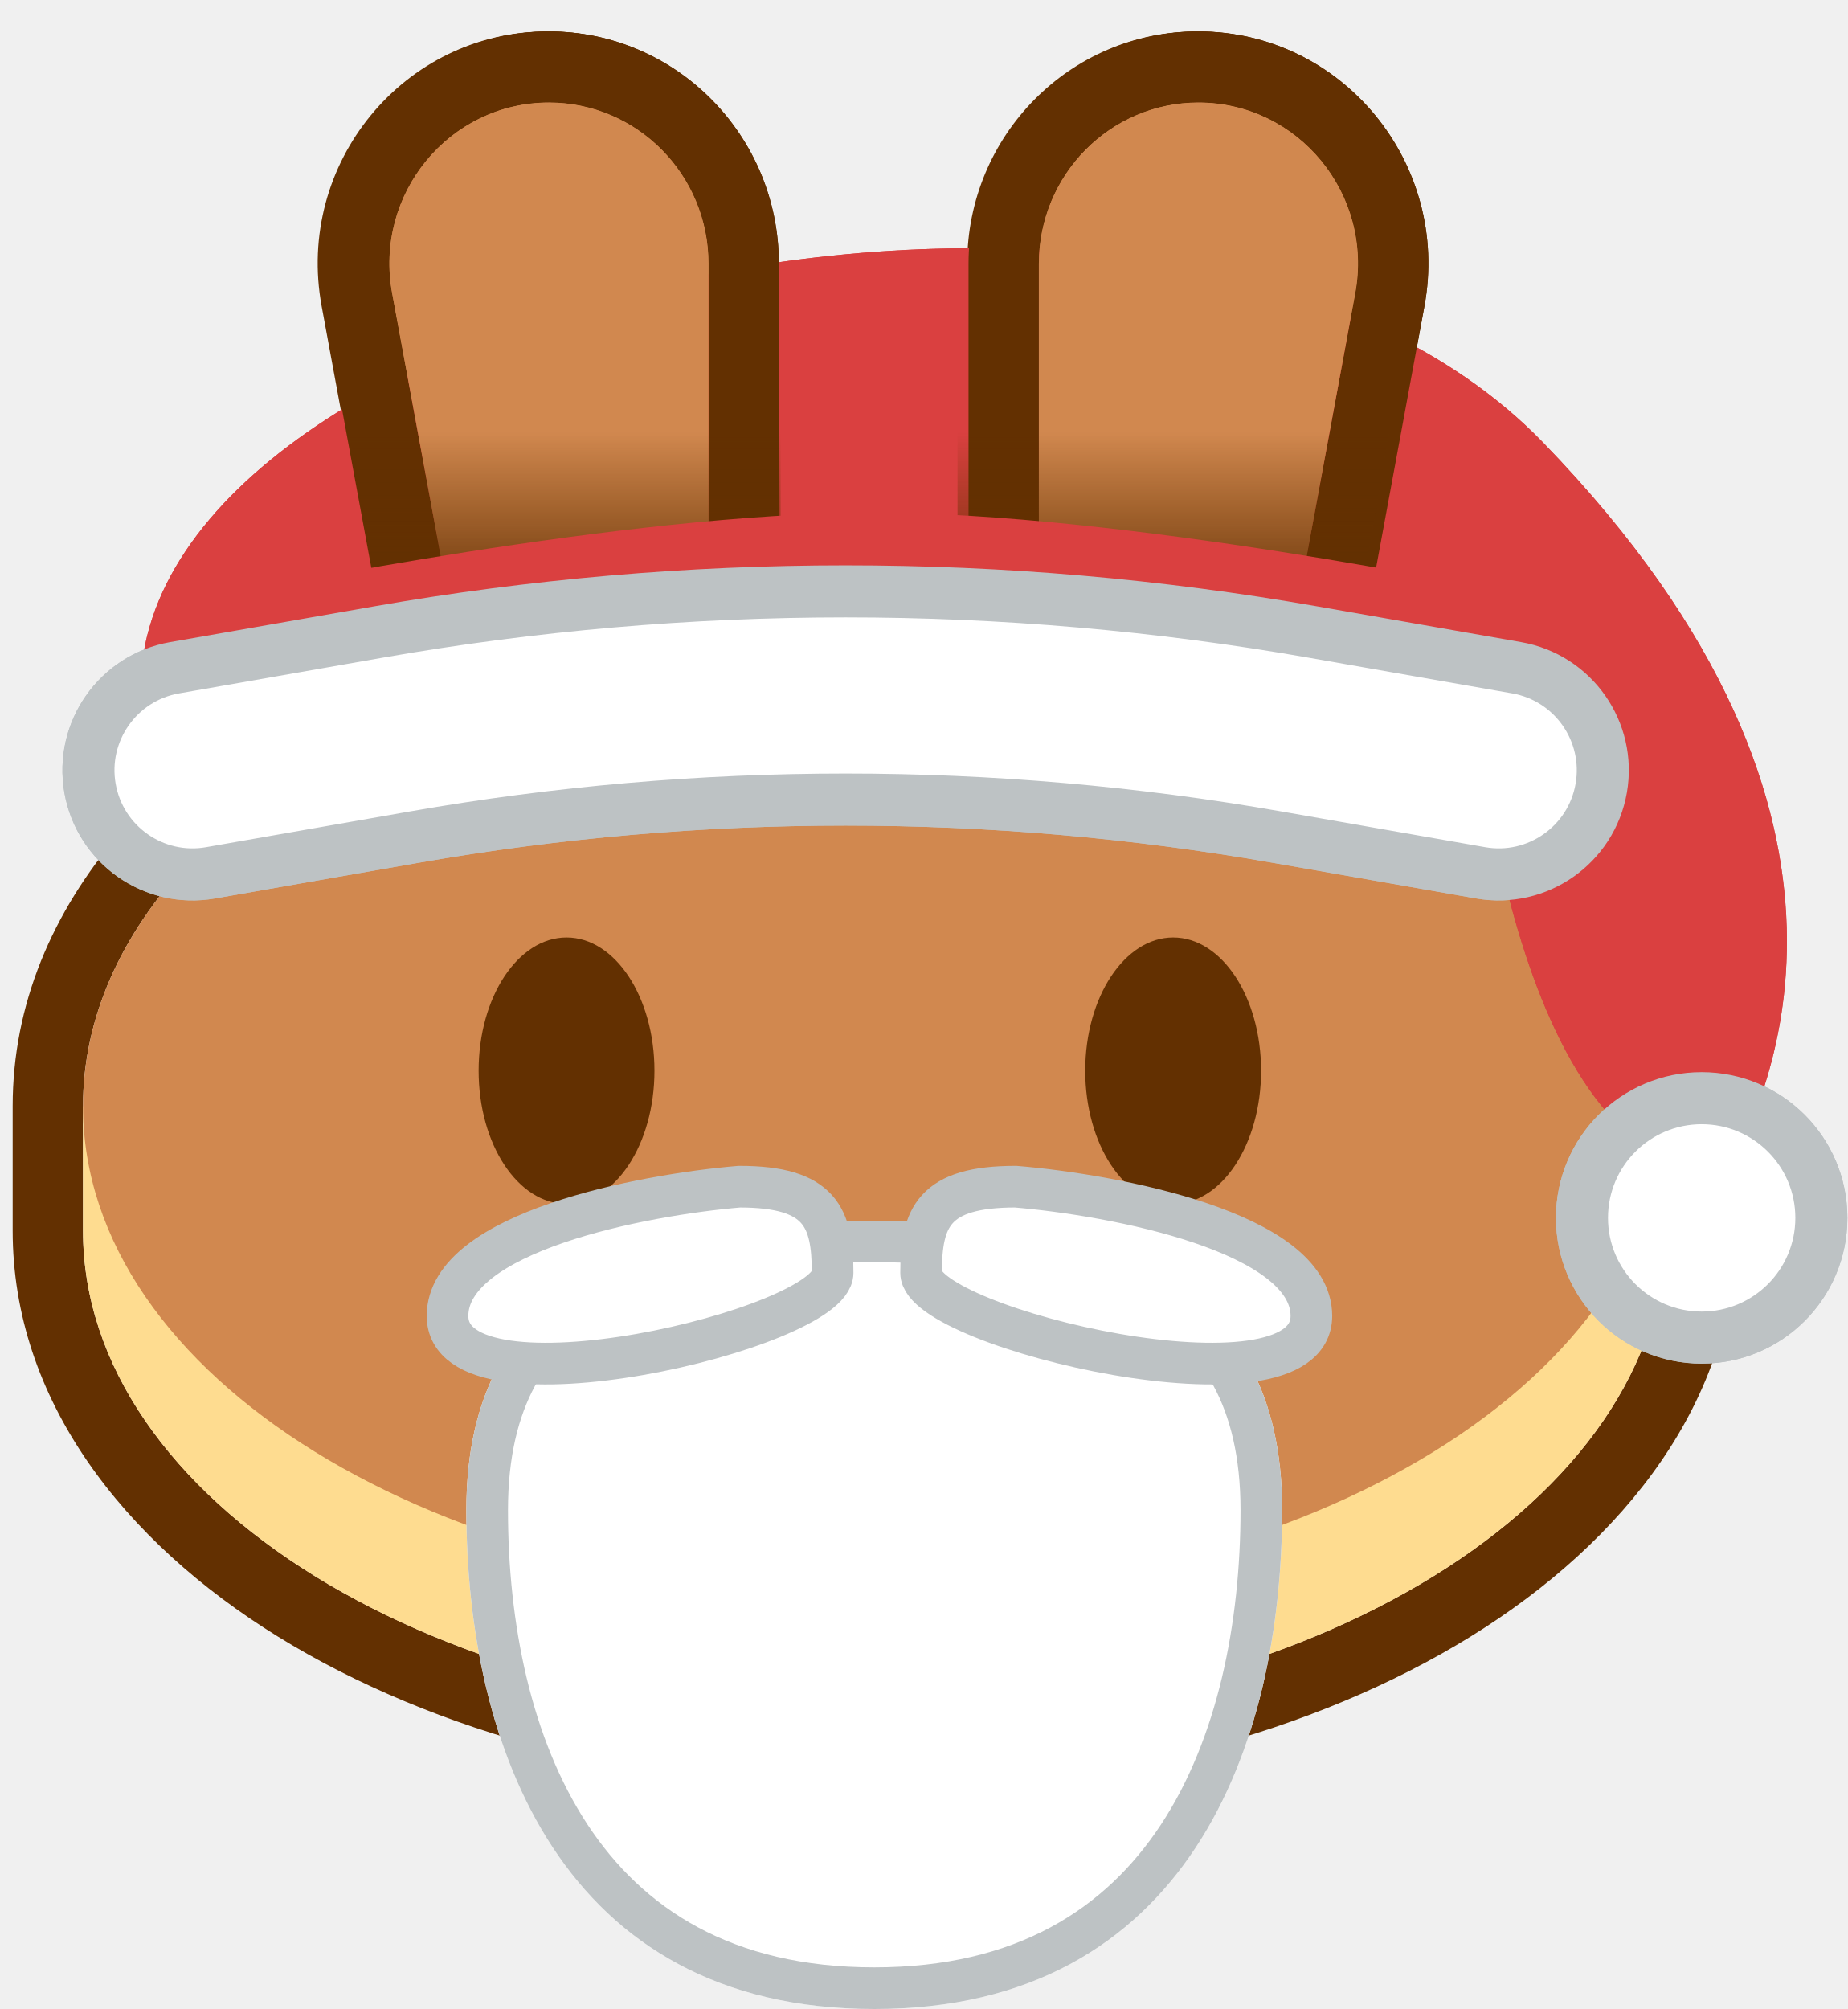
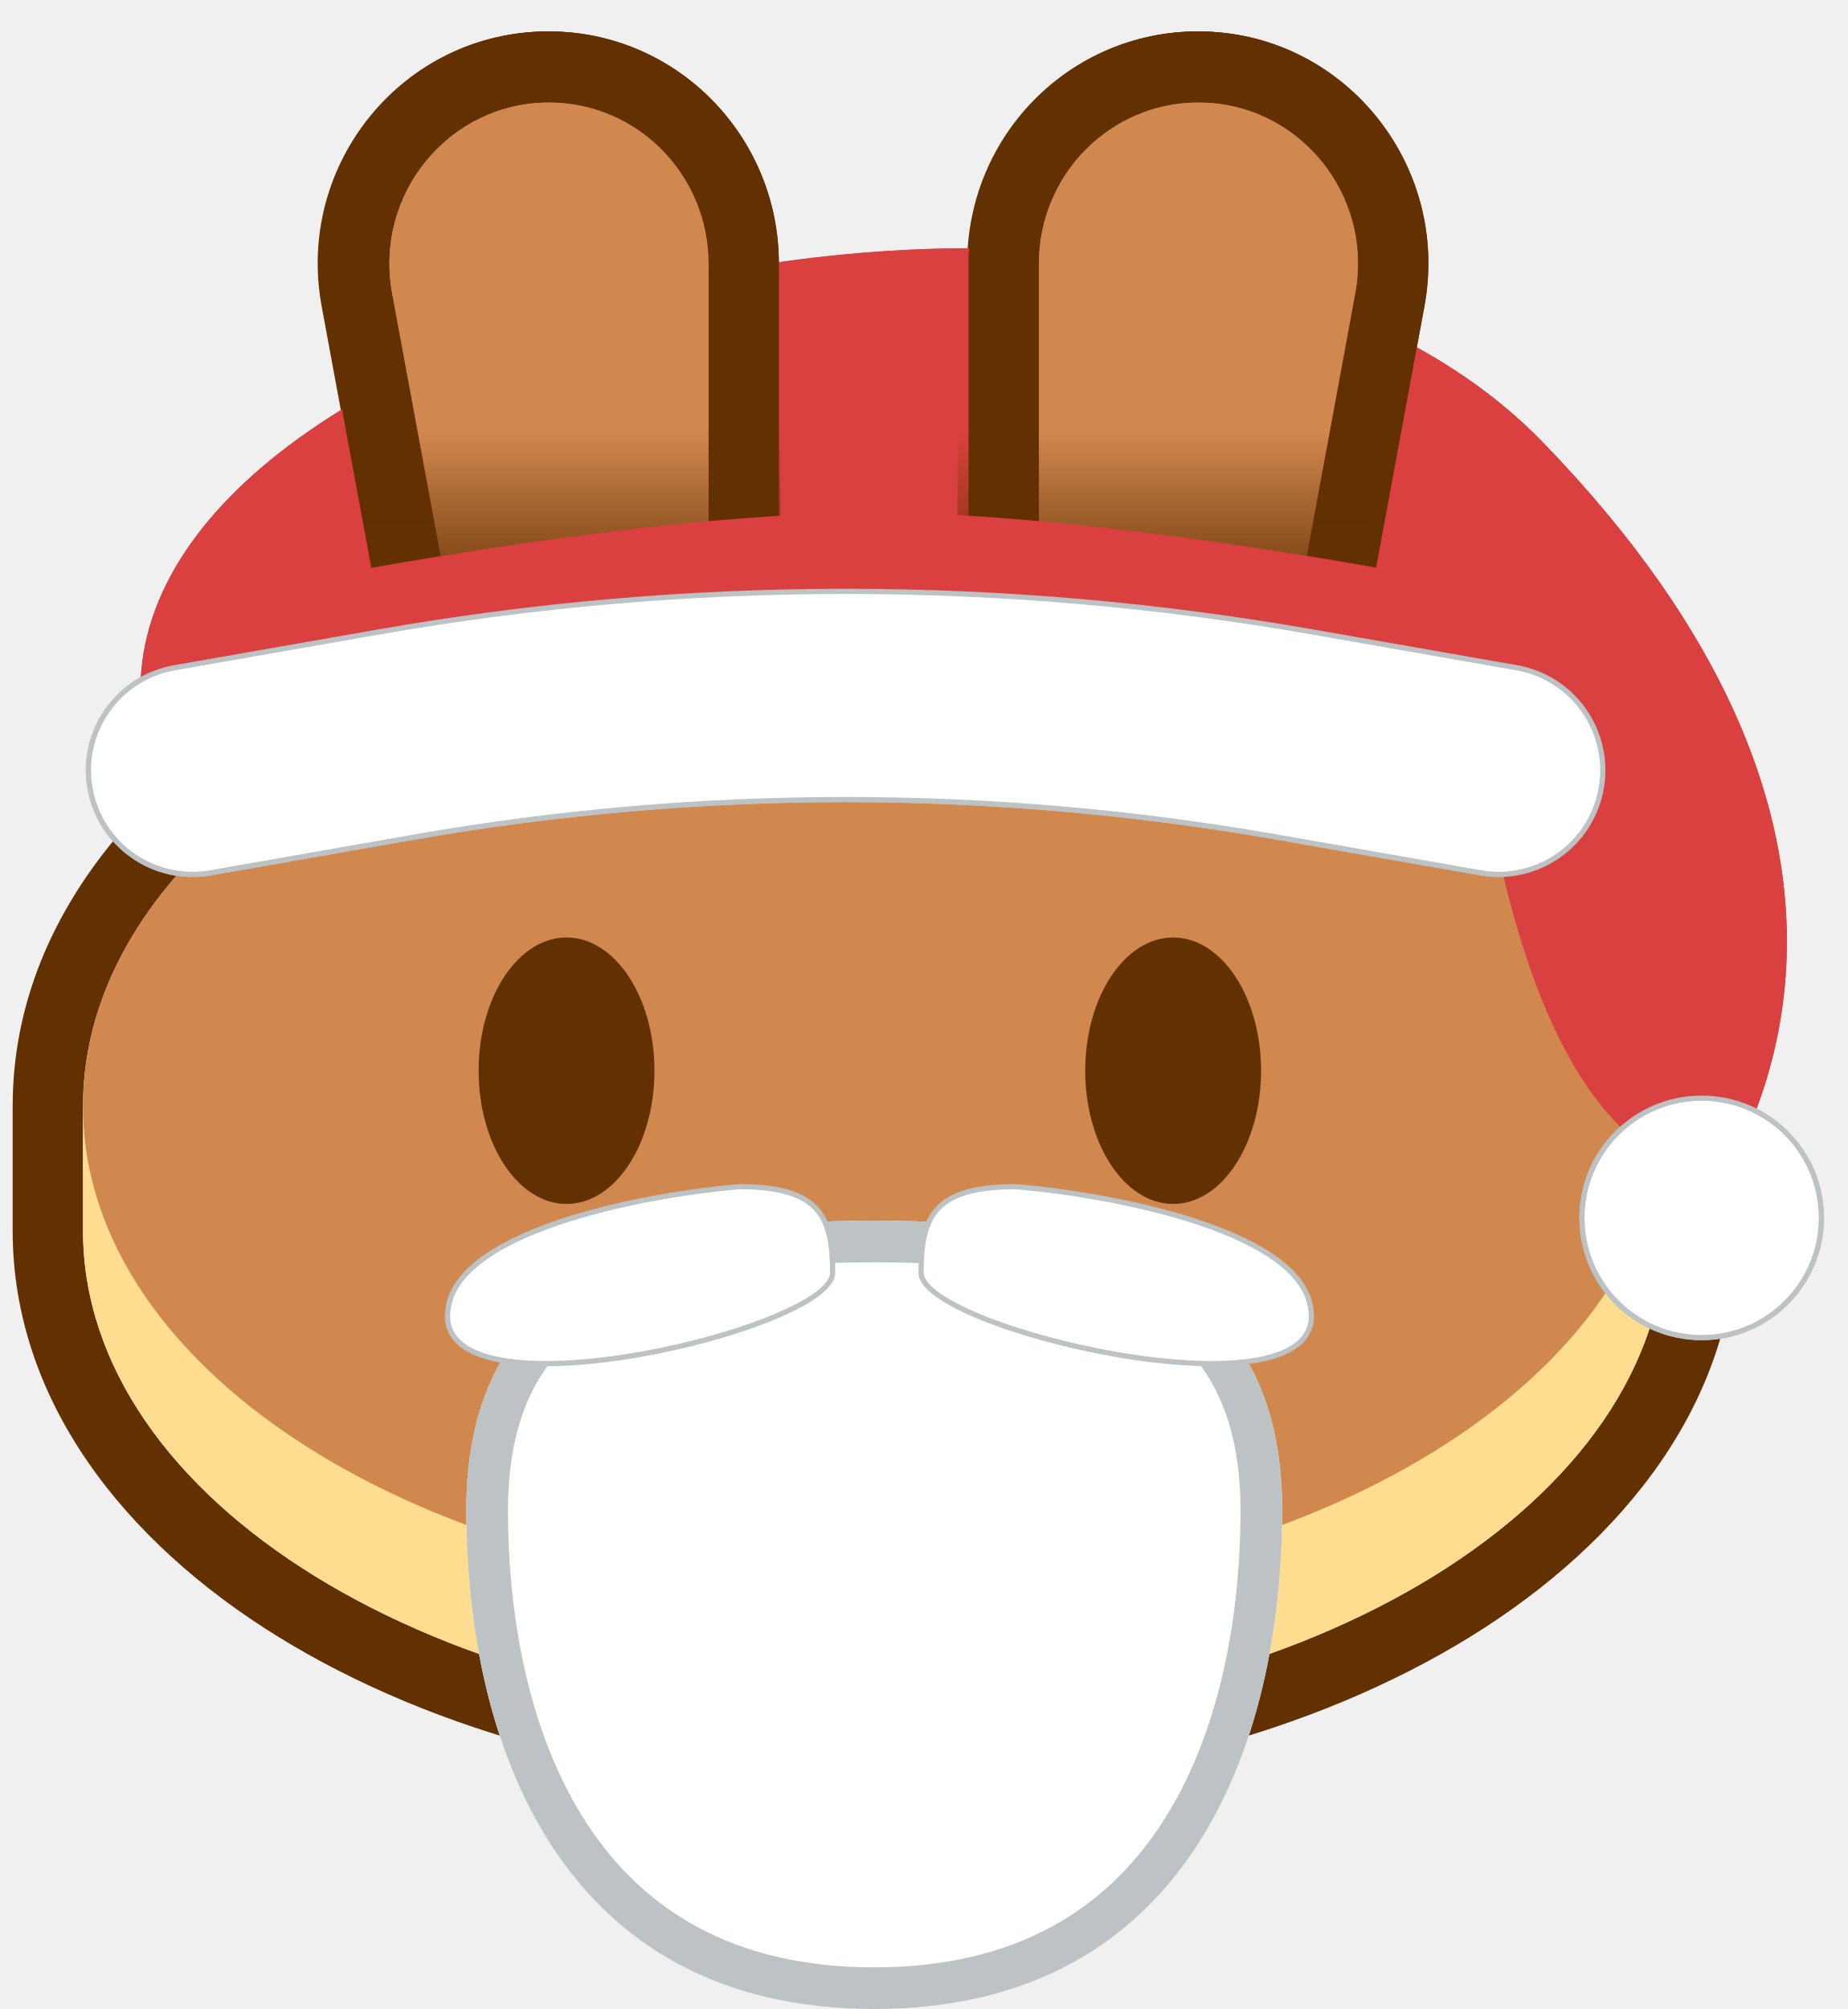
<svg xmlns="http://www.w3.org/2000/svg" xmlns:xlink="http://www.w3.org/1999/xlink" width="355" height="386" fill="none">
-   <style>.B{fill-rule:evenodd}.C{fill:#633001}.D{fill:#d1884f}.E{stroke:#bdc2c4}</style>
+   <style>.B{fillRule:evenodd}.C{fill:#633001}.D{fill:#d1884f}.E{stroke:#bdc2c4}</style>
  <path d="M61.813 58.861C56.738 31.406 77.591 6.042 105.238 6.042c24.398 0 44.176 19.98 44.176 44.627v55.018c6.103-.435 12.304-.659 18.584-.659a261.51 261.51 0 0 1 17.864.608V50.669c0-24.647 19.779-44.627 44.177-44.627 27.647 0 48.5 25.364 43.425 52.819l-11.955 64.671c41.029 18.095 72.053 49.524 72.053 89.016v23.894c0 32.477-21.269 59.668-51.002 78.024-29.965 18.499-70.502 29.496-114.562 29.496s-84.597-10.997-114.562-29.496C23.703 296.11 2.434 268.919 2.434 236.442v-23.894c0-39.283 30.705-70.591 71.388-88.723L61.813 58.861zm184.376 73.167l13.989-75.673c3.523-19.055-10.951-36.659-30.139-36.659-16.934 0-30.661 13.867-30.661 30.973v70.014a239.21 239.21 0 0 0-13.516-1.36 247.56 247.56 0 0 0-17.864-.641c-6.291 0-12.493.236-18.584.694-4.57.344-9.079.813-13.515 1.401V50.669c0-17.106-13.727-30.973-30.661-30.973-19.188 0-33.662 17.604-30.139 36.659l14.035 75.925c-43.877 16.465-73.184 46.254-73.184 80.269v23.894c0 51.841 68.074 93.866 152.048 93.866s152.049-42.025 152.049-93.866v-23.894c0-34.188-29.608-64.108-73.858-80.52z" class="B C" />
  <path fill="#fedc90" d="M320.047 236.442c0 51.841-68.075 93.866-152.049 93.866S15.95 288.283 15.95 236.442v-23.894h304.097v23.894z" />
  <path d="M75.099 56.354c-3.522-19.055 10.951-36.659 30.139-36.659 16.934 0 30.661 13.867 30.661 30.973v70.108c10.348-1.373 21.087-2.095 32.099-2.095 10.757 0 21.254.689 31.38 2.001V50.669c0-17.106 13.727-30.973 30.661-30.973 19.188 0 33.662 17.604 30.139 36.659l-13.989 75.673c44.25 16.412 73.858 46.332 73.858 80.52 0 51.841-68.075 93.867-152.049 93.867S15.95 264.389 15.95 212.548c0-34.015 29.308-63.804 73.185-80.269L75.099 56.354z" class="B D" />
  <path d="M125.762 205.722c0 14.138-7.563 25.6-16.894 25.6s-16.894-11.462-16.894-25.6 7.564-25.6 16.894-25.6 16.894 11.461 16.894 25.6zm116.571 0c0 14.138-7.564 25.6-16.894 25.6s-16.895-11.462-16.895-25.6 7.564-25.6 16.895-25.6 16.894 11.461 16.894 25.6z" class="C" />
  <use fill="#da4040" xlink:href="#F" />
  <mask id="A" width="240" height="114" x="48" y="0" mask-type="alpha" maskUnits="userSpaceOnUse">
    <path fill="#c4c4c4" d="M48 0h240v113.5s-72.275-15.086-120.5-15c-47.844.085-119.5 15-119.5 15V0z" />
  </mask>
  <g mask="url(#A)">
    <use class="B C" xlink:href="#G" />
    <use class="B D" xlink:href="#H" />
    <path fill="url(#D)" d="M73 118h77V83H67l6 35z" />
    <path fill="url(#E)" d="M261 118h-77V83h83l-6 35z" />
  </g>
-   <g fill="#fff" stroke-width="10" class="E">
+   <g fill="#fff" strokeWidth="10" class="E">
    <use class="B" xlink:href="#I" />
    <circle cx="327" cy="234" r="23" />
  </g>
  <use fill="#da4040" xlink:href="#F" />
  <mask id="B" width="240" height="114" x="48" y="0" mask-type="alpha" maskUnits="userSpaceOnUse">
    <path fill="#c4c4c4" d="M48 0h240v113.5s-72.275-15.086-120.5-15c-47.844.085-119.5 15-119.5 15V0z" />
  </mask>
  <g mask="url(#B)">
    <use class="B C" xlink:href="#G" />
    <use class="B D" xlink:href="#H" />
    <path fill="url(#D)" d="M73 118h77V83H67l6 35z" />
    <path fill="url(#E)" d="M261 118h-77V83h83l-6 35z" />
  </g>
-   <g fill="#fff" stroke-width="10" class="E">
+   <g fill="#fff" strokeWidth="10" class="E">
    <use class="B" xlink:href="#I" />
    <circle cx="327" cy="234" r="23" />
  </g>
  <mask id="C" fill="#fff">
    <use xlink:href="#J" />
  </mask>
  <use fill="#fff" xlink:href="#J" />
  <path fill="#bdc2c4" d="M238.382 290.142c0 21.657-4.396 43.876-15.285 60.422C212.518 366.638 195.44 378 168 378v16c32.796 0 54.909-14.046 68.462-34.64 13.242-20.121 17.92-45.832 17.92-69.218h-16zM168 378c-27.44 0-44.518-11.362-55.097-27.436-10.889-16.546-15.285-38.765-15.285-60.422h-16c0 23.386 4.677 49.097 17.92 69.218C113.091 379.954 135.204 394 168 394v-16zm-70.382-87.858c0-10.219 1.986-17.957 5.195-23.883 3.188-5.887 7.814-10.416 13.793-13.902 12.277-7.16 30.077-9.824 51.394-9.824v-16c-21.972 0-43.362 2.618-59.454 12.002-8.206 4.785-15.058 11.343-19.803 20.105-4.724 8.724-7.125 19.198-7.125 31.502h16zM168 242.533c21.317 0 39.117 2.664 51.394 9.824 5.979 3.486 10.605 8.015 13.793 13.902 3.209 5.926 5.195 13.664 5.195 23.883h16c0-12.304-2.401-22.778-7.125-31.502-4.745-8.762-11.597-15.32-19.803-20.105-16.092-9.384-37.482-12.002-59.454-12.002v16z" mask="url(#C)" />
-   <path fill="#fff" stroke-width="8" d="M86 252.842c0-16.088 37.389-23.265 56.084-24.842 15.579 0 17.916 5.915 17.916 16.562s-74 28.391-74 8.28zm166 0c0-16.088-37.895-23.265-56.842-24.842-15.79 0-18.158 5.915-18.158 16.562s75 28.391 75 8.28z" class="E" />
+   <path fill="#fff" strokeWidth="8" d="M86 252.842c0-16.088 37.389-23.265 56.084-24.842 15.579 0 17.916 5.915 17.916 16.562s-74 28.391-74 8.28zm166 0c0-16.088-37.895-23.265-56.842-24.842-15.79 0-18.158 5.915-18.158 16.562s75 28.391 75 8.28z" class="E" />
  <defs>
    <linearGradient id="D" x1="108.5" x2="108.5" y1="118" y2="83" gradientUnits="userSpaceOnUse">
      <stop stop-color="#633001" />
      <stop offset="1" stop-color="#633001" stop-opacity="0" />
    </linearGradient>
    <linearGradient id="E" x1="225.5" x2="225.5" y1="118" y2="83" gradientUnits="userSpaceOnUse">
      <stop stop-color="#633001" />
      <stop offset="1" stop-color="#633001" stop-opacity="0" />
    </linearGradient>
    <path id="F" d="M296.5 85C224.998 11.212 27 57.366 27 132.564h256.177S289.873 225.5 332 225.5c6.072-12.533 36.002-66.712-35.5-140.5z" />
    <path id="G" d="M62.068 58.861C56.993 31.406 77.846 6.042 105.494 6.042c24.397 0 44.176 19.98 44.176 44.627v55.018a261.4 261.4 0 0 1 18.583-.659 261.56 261.56 0 0 1 17.865.608V50.669c0-24.647 19.778-44.627 44.176-44.627 27.647 0 48.5 25.364 43.425 52.819l-11.955 64.671c41.029 18.095 72.053 49.524 72.053 89.016v23.894c0 32.477-21.268 59.668-51.002 78.024-29.965 18.499-70.502 29.496-114.562 29.496s-84.597-10.997-114.562-29.496C23.958 296.11 2.689 268.919 2.689 236.442v-23.894c0-39.283 30.705-70.591 71.388-88.723L62.068 58.861zm184.376 73.167l13.989-75.673c3.523-19.055-10.951-36.659-30.139-36.659-16.934 0-30.661 13.867-30.661 30.973v70.014c-4.437-.575-8.945-1.03-13.515-1.36a247.61 247.61 0 0 0-17.865-.641 247.87 247.87 0 0 0-18.583.694 239.98 239.98 0 0 0-13.516 1.401V50.669c0-17.106-13.727-30.973-30.66-30.973-19.189 0-33.663 17.604-30.14 36.659l14.035 75.925c-43.877 16.465-73.185 46.254-73.185 80.269v23.894c0 51.841 68.075 93.866 152.048 93.866s152.049-42.025 152.049-93.866v-23.894c0-34.188-29.608-64.108-73.858-80.52z" />
    <path id="H" d="M75.354 56.354c-3.522-19.055 10.951-36.659 30.14-36.659 16.933 0 30.66 13.867 30.66 30.973v70.108c10.348-1.373 21.087-2.095 32.099-2.095 10.758 0 21.254.689 31.38 2.001V50.669c0-17.106 13.727-30.973 30.661-30.973 19.188 0 33.662 17.604 30.139 36.659l-13.989 75.673c44.25 16.412 73.858 46.332 73.858 80.52 0 51.841-68.075 93.867-152.049 93.867S16.205 264.389 16.205 212.548c0-34.015 29.308-63.804 73.185-80.269L75.354 56.354z" />
    <path id="I" d="M245.38 160.834a479.98 479.98 0 0 0-165.76 0L40.453 167.7c-10.88 1.907-21.246-5.367-23.153-16.247s5.366-21.245 16.246-23.153l39.167-6.866c59.404-10.413 120.168-10.413 179.572 0l39.167 6.866c10.88 1.908 18.154 12.274 16.247 23.153s-12.274 18.154-23.153 16.247l-39.167-6.866z" />
    <path id="J" d="M246.382 290.142C246.382 335.185 228.236 386 168 386s-78.382-50.815-78.382-95.858 35.093-55.609 78.382-55.609 78.382 10.565 78.382 55.609z" />
  </defs>
</svg>
